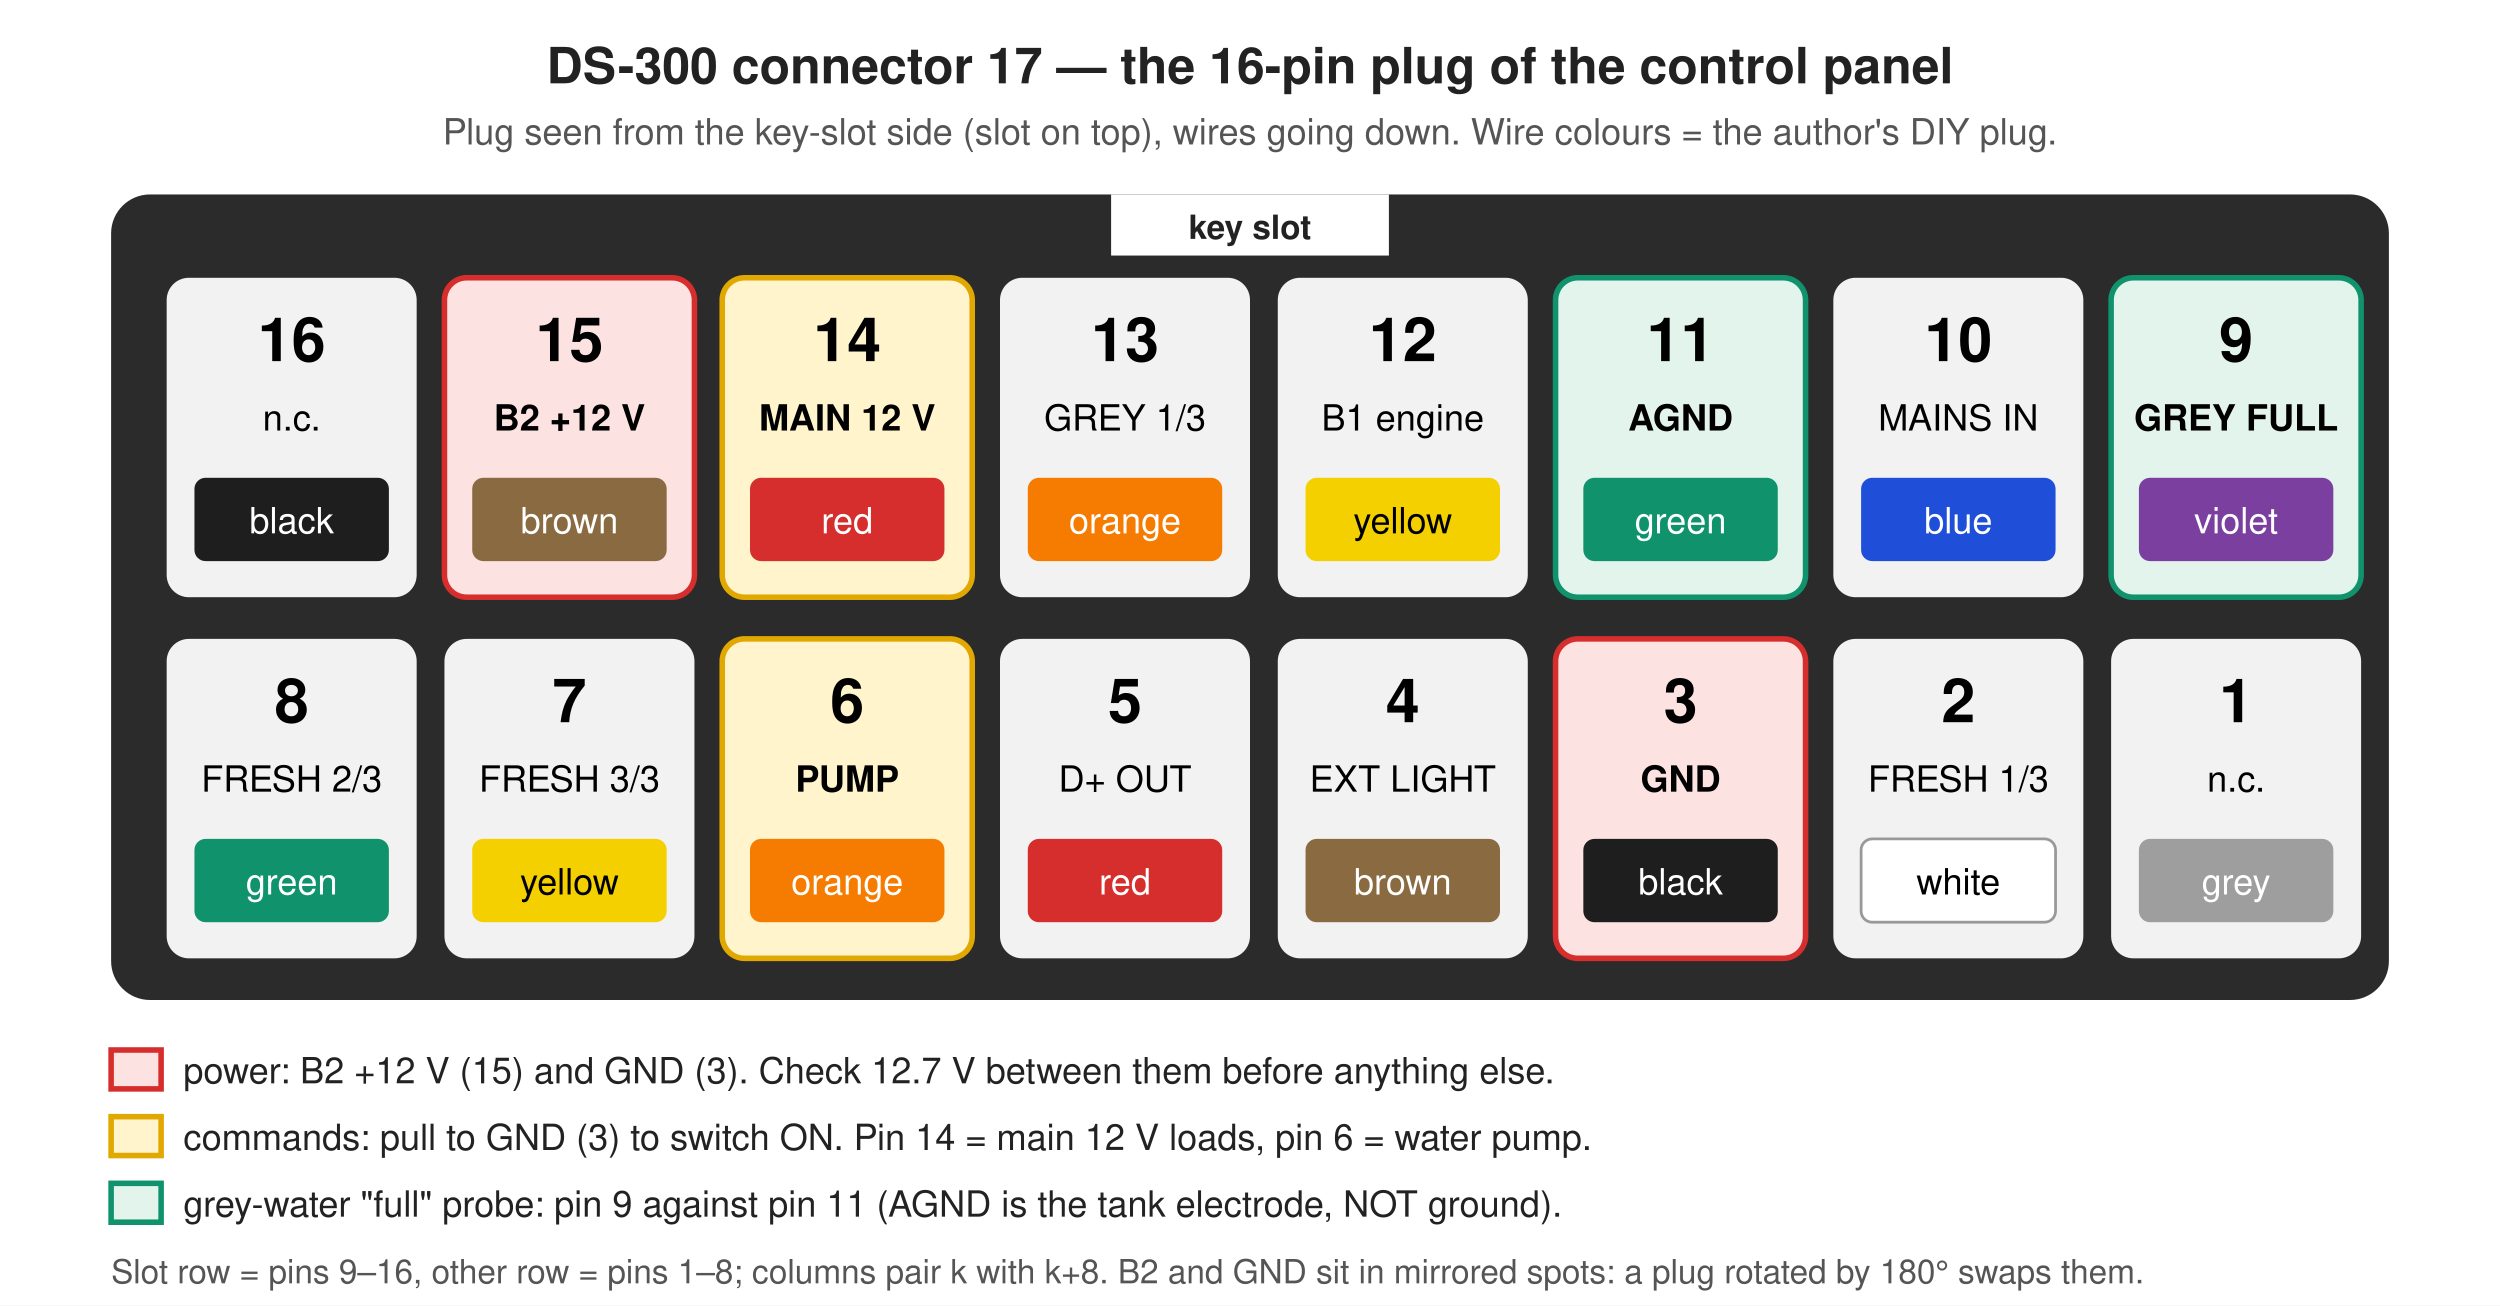
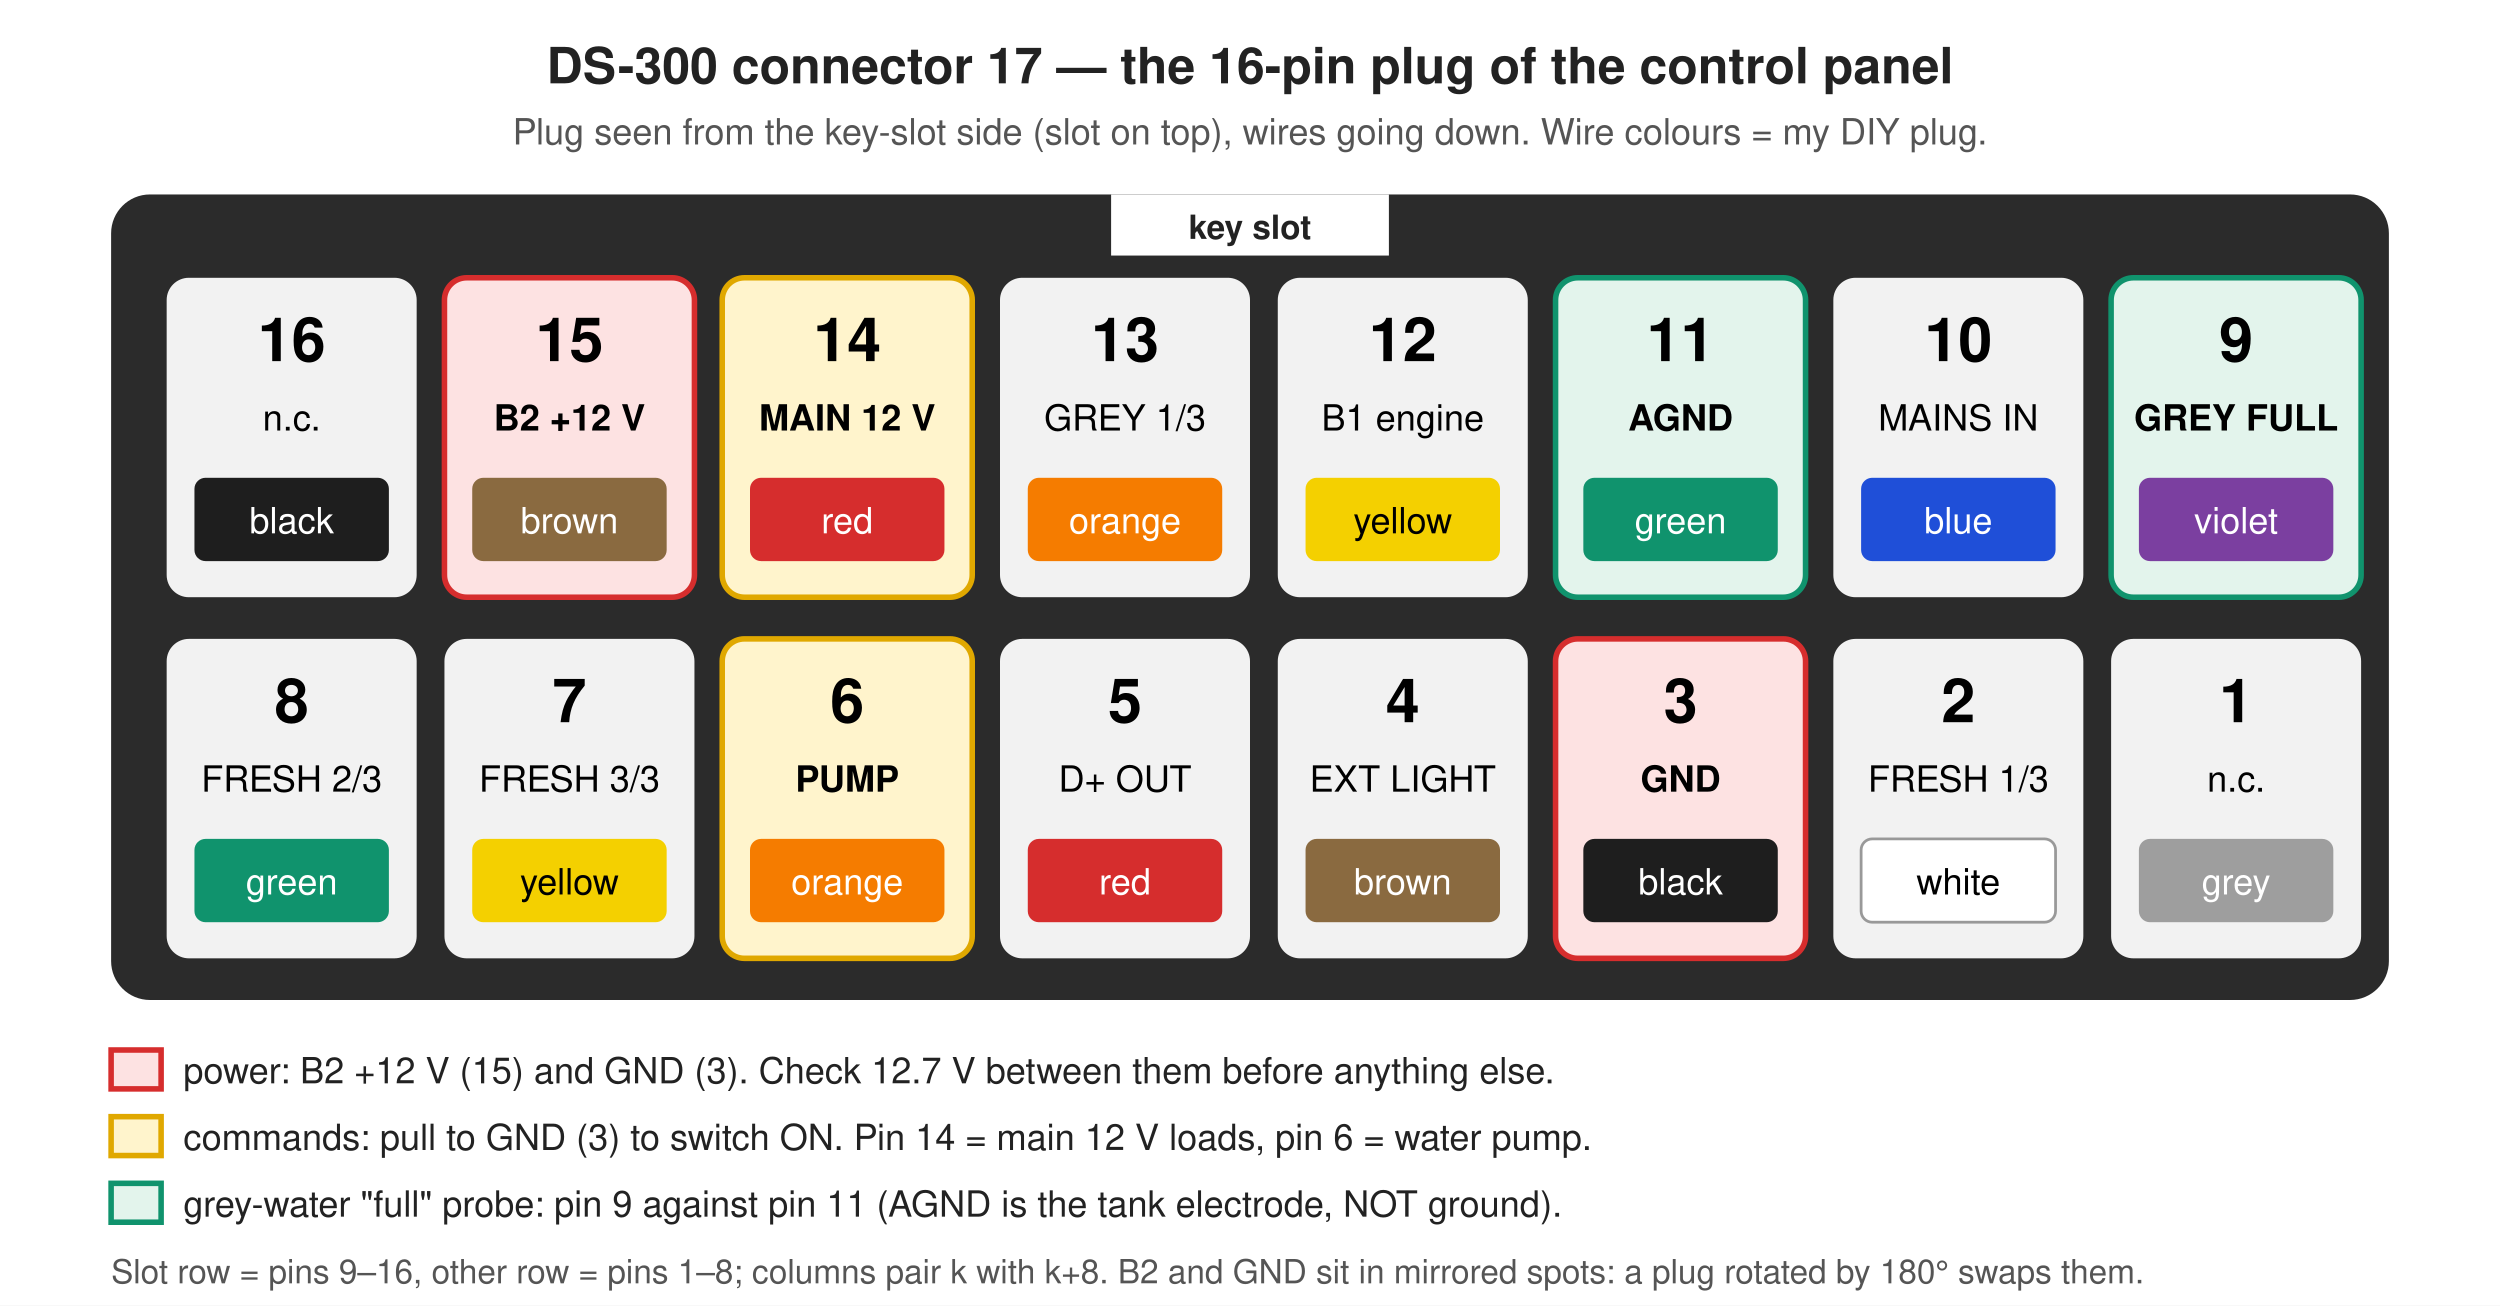
<svg xmlns="http://www.w3.org/2000/svg" viewBox="0 0 900 470" font-family="Helvetica, Arial, sans-serif" font-size="14">
  <rect width="900" height="470" fill="#ffffff" />
  <text x="450" y="30" text-anchor="middle" font-size="18" font-weight="bold" fill="#222">DS-300 connector 17 — the 16-pin plug of the control panel</text>
-   <text x="450" y="52" text-anchor="middle" fill="#555" font-size="13">Plug seen from the key-slot side (slot on top), wires going down. Wire colours = the author's DIY plug.</text>
+   <text x="450" y="52" text-anchor="middle" fill="#555" font-size="13">Plug seen from the key-slot side (slot on top), wires going down. Wire colours = my DIY plug.</text>
  <rect x="40" y="70" width="820" height="290" rx="14" fill="#2b2b2b" />
  <rect x="400" y="70" width="100" height="22" fill="#ffffff" />
  <text x="450" y="86" text-anchor="middle" font-size="12" font-weight="bold" fill="#222">key slot</text>
  <g font-size="13" text-anchor="middle">
    <g transform="translate(60,100)">
      <rect width="90" height="115" rx="8" fill="#f2f2f2" />
      <text x="45" y="30" font-size="22" font-weight="bold">16</text>
      <text x="45" y="55">n.c.</text>
      <rect x="10" y="72" width="70" height="30" rx="4" fill="#1e1e1e" />
      <text x="45" y="92" fill="#fff">black</text>
    </g>
    <g transform="translate(160,100)">
      <rect width="90" height="115" rx="8" fill="#fde2e2" stroke="#d62d2d" stroke-width="2" />
      <text x="45" y="30" font-size="22" font-weight="bold">15</text>
      <text x="45" y="55" font-weight="bold">B2 +12 V</text>
      <rect x="10" y="72" width="70" height="30" rx="4" fill="#8a6a40" />
      <text x="45" y="92" fill="#fff">brown</text>
    </g>
    <g transform="translate(260,100)">
      <rect width="90" height="115" rx="8" fill="#fff4cc" stroke="#e0a800" stroke-width="2" />
      <text x="45" y="30" font-size="22" font-weight="bold">14</text>
      <text x="45" y="55" font-weight="bold">MAIN 12 V</text>
      <rect x="10" y="72" width="70" height="30" rx="4" fill="#d62d2d" />
      <text x="45" y="92" fill="#fff">red</text>
    </g>
    <g transform="translate(360,100)">
      <rect width="90" height="115" rx="8" fill="#f2f2f2" />
      <text x="45" y="30" font-size="22" font-weight="bold">13</text>
      <text x="45" y="55">GREY 1/3</text>
      <rect x="10" y="72" width="70" height="30" rx="4" fill="#f57c00" />
      <text x="45" y="92" fill="#fff">orange</text>
    </g>
    <g transform="translate(460,100)">
      <rect width="90" height="115" rx="8" fill="#f2f2f2" />
      <text x="45" y="30" font-size="22" font-weight="bold">12</text>
      <text x="45" y="55">B1 engine</text>
      <rect x="10" y="72" width="70" height="30" rx="4" fill="#f4d000" />
      <text x="45" y="92">yellow</text>
    </g>
    <g transform="translate(560,100)">
      <rect width="90" height="115" rx="8" fill="#e3f4ec" stroke="#10936d" stroke-width="2" />
      <text x="45" y="30" font-size="22" font-weight="bold">11</text>
      <text x="45" y="55" font-weight="bold">AGND</text>
      <rect x="10" y="72" width="70" height="30" rx="4" fill="#10936d" />
      <text x="45" y="92" fill="#fff">green</text>
    </g>
    <g transform="translate(660,100)">
      <rect width="90" height="115" rx="8" fill="#f2f2f2" />
      <text x="45" y="30" font-size="22" font-weight="bold">10</text>
      <text x="45" y="55">MAINS IN</text>
      <rect x="10" y="72" width="70" height="30" rx="4" fill="#1f4fd8" />
      <text x="45" y="92" fill="#fff">blue</text>
    </g>
    <g transform="translate(760,100)">
      <rect width="90" height="115" rx="8" fill="#e3f4ec" stroke="#10936d" stroke-width="2" />
      <text x="45" y="30" font-size="22" font-weight="bold">9</text>
      <text x="45" y="55" font-weight="bold">GREY FULL</text>
      <rect x="10" y="72" width="70" height="30" rx="4" fill="#7b3fa0" />
      <text x="45" y="92" fill="#fff">violet</text>
    </g>
    <g transform="translate(60,230)">
      <rect width="90" height="115" rx="8" fill="#f2f2f2" />
      <text x="45" y="30" font-size="22" font-weight="bold">8</text>
      <text x="45" y="55">FRESH 2/3</text>
      <rect x="10" y="72" width="70" height="30" rx="4" fill="#10936d" />
      <text x="45" y="92" fill="#fff">green</text>
    </g>
    <g transform="translate(160,230)">
      <rect width="90" height="115" rx="8" fill="#f2f2f2" />
      <text x="45" y="30" font-size="22" font-weight="bold">7</text>
      <text x="45" y="55">FRESH 3/3</text>
      <rect x="10" y="72" width="70" height="30" rx="4" fill="#f4d000" />
      <text x="45" y="92">yellow</text>
    </g>
    <g transform="translate(260,230)">
      <rect width="90" height="115" rx="8" fill="#fff4cc" stroke="#e0a800" stroke-width="2" />
      <text x="45" y="30" font-size="22" font-weight="bold">6</text>
      <text x="45" y="55" font-weight="bold">PUMP</text>
      <rect x="10" y="72" width="70" height="30" rx="4" fill="#f57c00" />
      <text x="45" y="92" fill="#fff">orange</text>
    </g>
    <g transform="translate(360,230)">
      <rect width="90" height="115" rx="8" fill="#f2f2f2" />
      <text x="45" y="30" font-size="22" font-weight="bold">5</text>
      <text x="45" y="55">D+ OUT</text>
      <rect x="10" y="72" width="70" height="30" rx="4" fill="#d62d2d" />
      <text x="45" y="92" fill="#fff">red</text>
    </g>
    <g transform="translate(460,230)">
      <rect width="90" height="115" rx="8" fill="#f2f2f2" />
      <text x="45" y="30" font-size="22" font-weight="bold">4</text>
      <text x="45" y="55">EXT LIGHT</text>
      <rect x="10" y="72" width="70" height="30" rx="4" fill="#8a6a40" />
      <text x="45" y="92" fill="#fff">brown</text>
    </g>
    <g transform="translate(560,230)">
      <rect width="90" height="115" rx="8" fill="#fde2e2" stroke="#d62d2d" stroke-width="2" />
      <text x="45" y="30" font-size="22" font-weight="bold">3</text>
      <text x="45" y="55" font-weight="bold">GND</text>
      <rect x="10" y="72" width="70" height="30" rx="4" fill="#1e1e1e" />
      <text x="45" y="92" fill="#fff">black</text>
    </g>
    <g transform="translate(660,230)">
      <rect width="90" height="115" rx="8" fill="#f2f2f2" />
      <text x="45" y="30" font-size="22" font-weight="bold">2</text>
      <text x="45" y="55">FRESH 1/3</text>
      <rect x="10" y="72" width="70" height="30" rx="4" fill="#ffffff" stroke="#999" />
      <text x="45" y="92">white</text>
    </g>
    <g transform="translate(760,230)">
      <rect width="90" height="115" rx="8" fill="#f2f2f2" />
      <text x="45" y="30" font-size="22" font-weight="bold">1</text>
      <text x="45" y="55">n.c.</text>
      <rect x="10" y="72" width="70" height="30" rx="4" fill="#9e9e9e" />
      <text x="45" y="92" fill="#fff">grey</text>
    </g>
  </g>
  <g font-size="13" fill="#222">
    <rect x="40" y="378" width="18" height="14" fill="#fde2e2" stroke="#d62d2d" stroke-width="2" />
    <text x="66" y="390">power: B2 +12 V (15) and GND (3). Check 12.7 V between them before anything else.</text>
    <rect x="40" y="402" width="18" height="14" fill="#fff4cc" stroke="#e0a800" stroke-width="2" />
    <text x="66" y="414">commands: pull to GND (3) to switch ON. Pin 14 = main 12 V loads, pin 6 = water pump.</text>
    <rect x="40" y="426" width="18" height="14" fill="#e3f4ec" stroke="#10936d" stroke-width="2" />
    <text x="66" y="438">grey-water "full" probe: pin 9 against pin 11 (AGND is the tank electrode, NOT ground).</text>
    <text x="40" y="462" fill="#555" font-size="12">Slot row = pins 9–16, other row = pins 1–8; columns pair k with k+8. B2 and GND sit in mirrored spots: a plug rotated by 180° swaps them.</text>
  </g>
</svg>
